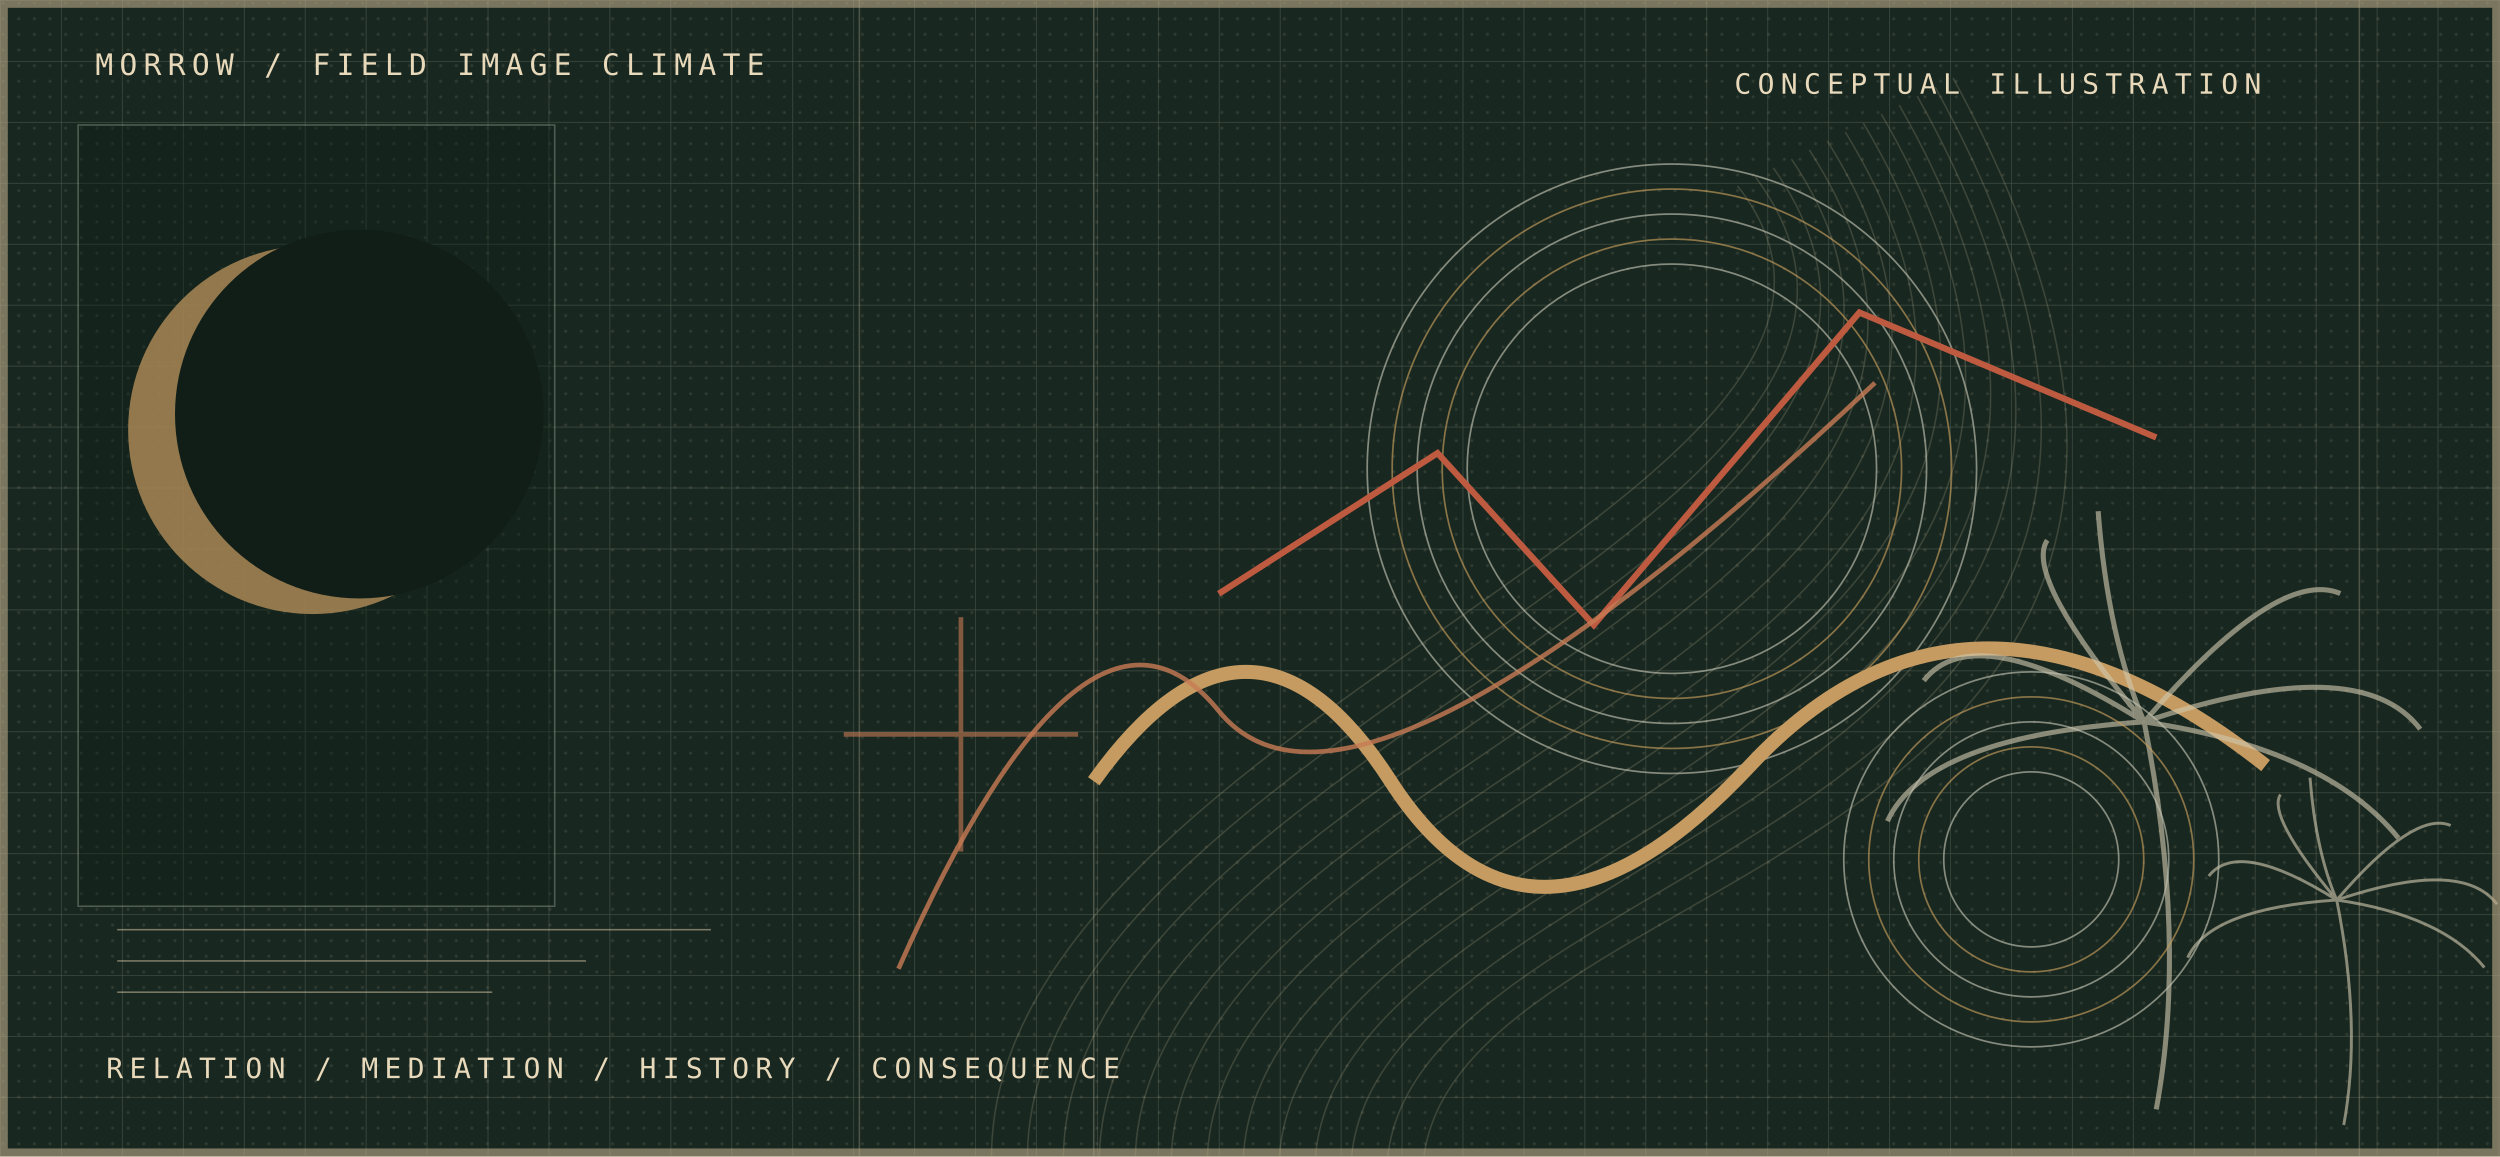
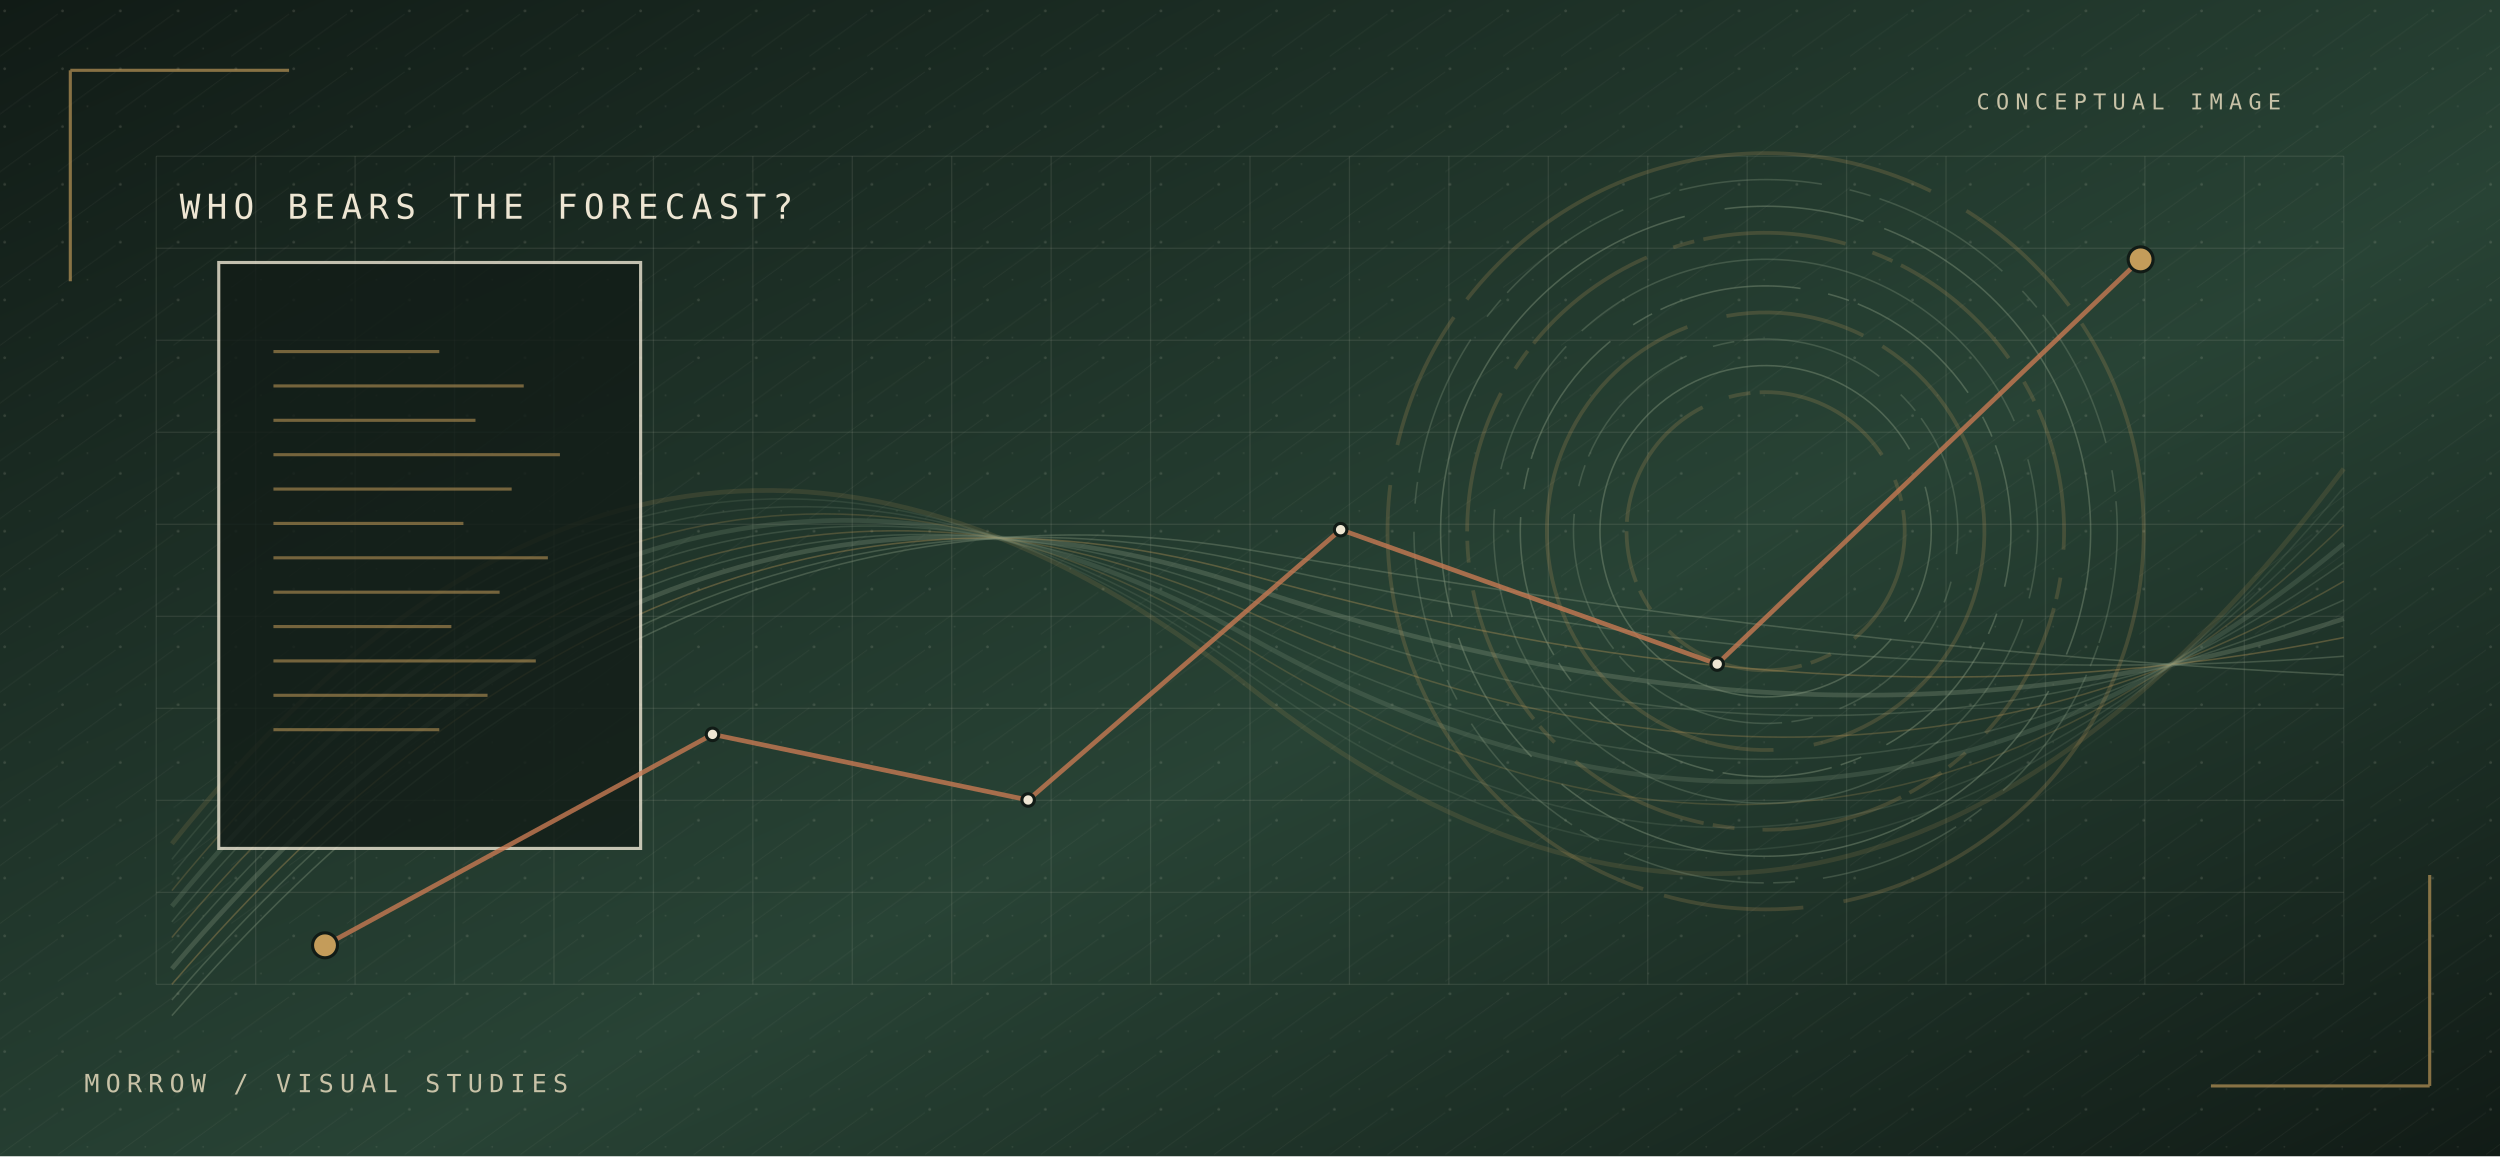
- <svg xmlns="http://www.w3.org/2000/svg" width="1600" height="740" viewBox="0 0 1600 740" role="img" aria-label="risk / energy / time conceptual collage">
+ <svg xmlns="http://www.w3.org/2000/svg" width="1600" height="740" viewBox="0 0 1600 740" role="img" aria-labelledby="name note">
  <defs>
-     <pattern id="grid" width="39" height="39" patternUnits="userSpaceOnUse">
-       <path d="M39 0H0V39" fill="none" stroke="#abaf98" stroke-width=".7" opacity=".35" />
+     <linearGradient id="ground" x1="0" y1="0" x2="1" y2="1">
+       <stop stop-color="#111b16" />
+       <stop offset=".58" stop-color="#284335" />
+       <stop offset="1" stop-color="#111b16" />
+     </linearGradient>
+     <linearGradient id="copper" x1="0" y1="0" x2="1" y2="1">
+       <stop stop-color="#e7b87c" />
+       <stop offset=".56" stop-color="#a85438" />
+       <stop offset="1" stop-color="#c5935b" />
+     </linearGradient>
+     <pattern id="grain" patternUnits="userSpaceOnUse" width="37" height="37">
+       <circle cx="3" cy="7" r=".9" fill="#eee6d3" opacity=".22" />
+       <circle cx="19" cy="31" r=".6" fill="#eee6d3" opacity=".15" />
+       <path d="M0 36L37 9" stroke="#eee6d3" stroke-width=".5" opacity=".09" />
    </pattern>
-     <pattern id="dot" width="10" height="10" patternUnits="userSpaceOnUse">
-       <circle cx="2" cy="2" r="1" fill="#e6d4b2" opacity=".12" />
-     </pattern>
+     <filter id="soft" x="-35%" y="-35%" width="170%" height="170%">
+       <feGaussianBlur stdDeviation="23" />
+     </filter>
  </defs>
-   <rect width="1600" height="740" fill="#182720" />
-   <rect width="1600" height="740" fill="url(#grid)" />
-   <rect width="1600" height="740" fill="url(#dot)" />
-   <path d="M550 0V740M700 0V740M1510 0V740" stroke="#eadab7" stroke-width="1" opacity=".25" />
-   <path d="M 920 800 C 820 540,1550 600,1250 50" stroke="#e1d3aa" stroke-width="1" fill="none" opacity=".18" />
-   <path d="M 897 800 C 797 535.4,1527 577,1238.5 55.75" stroke="#e1d3aa" stroke-width="1" fill="none" opacity=".18" />
-   <path d="M 874 800 C 774 530.8,1504 554,1227 61.5" stroke="#e1d3aa" stroke-width="1" fill="none" opacity=".18" />
-   <path d="M 851 800 C 751 526.2,1481 531,1215.5 67.25" stroke="#e1d3aa" stroke-width="1" fill="none" opacity=".18" />
-   <path d="M 828 800 C 728 521.6,1458 508,1204 73" stroke="#e1d3aa" stroke-width="1" fill="none" opacity=".18" />
-   <path d="M 805 800 C 705 517,1435 485,1192.5 78.75" stroke="#e1d3aa" stroke-width="1" fill="none" opacity=".18" />
-   <path d="M 782 800 C 682 512.4,1412 462,1181 84.5" stroke="#e1d3aa" stroke-width="1" fill="none" opacity=".18" />
-   <path d="M 759 800 C 659 507.8,1389 439,1169.5 90.25" stroke="#e1d3aa" stroke-width="1" fill="none" opacity=".18" />
-   <path d="M 736 800 C 636 503.2,1366 416,1158 96" stroke="#e1d3aa" stroke-width="1" fill="none" opacity=".18" />
-   <path d="M 713 800 C 613 498.6,1343 393,1146.5 101.75" stroke="#e1d3aa" stroke-width="1" fill="none" opacity=".18" />
-   <path d="M 690 800 C 590 494,1320 370,1135 107.5" stroke="#e1d3aa" stroke-width="1" fill="none" opacity=".18" />
-   <path d="M 667 800 C 567 489.4,1297 347,1123.5 113.25" stroke="#e1d3aa" stroke-width="1" fill="none" opacity=".18" />
-   <path d="M 644 800 C 544 484.8,1274 324,1112 119" stroke="#e1d3aa" stroke-width="1" fill="none" opacity=".18" />
-   <rect x="50" y="80" width="305" height="500" stroke="#a3af99" fill="#102017" opacity=".4" />
-   <circle cx="200" cy="275" r="118" fill="#ac8955" opacity=".83" />
-   <circle cx="230" cy="265" r="118" fill="#111e17" />
-   <path d="M75 595h380M75 615h300M75 635h240" stroke="#e0cdaa" opacity=".5" />
-   <g>
-     <circle cx="1070" cy="300" r="195" fill="none" stroke="#c0c1b0" stroke-width="1.1" opacity=".65" />
-     <circle cx="1070" cy="300" r="179" fill="none" stroke="#c49c5a" stroke-width="1.1" opacity=".65" />
-     <circle cx="1070" cy="300" r="163" fill="none" stroke="#c0c1b0" stroke-width="1.1" opacity=".65" />
-     <circle cx="1070" cy="300" r="147" fill="none" stroke="#c49c5a" stroke-width="1.1" opacity=".65" />
-     <circle cx="1070" cy="300" r="131" fill="none" stroke="#c0c1b0" stroke-width="1.1" opacity=".65" />
-     <path d="M700 500Q800 360 890 500T1120 490T1450 490" stroke="#c69b61" stroke-width="9" fill="none" />
-     <path d="M780 380L920 290L1020 400L1190 200L1380 280" fill="none" stroke="#bd5a40" stroke-width="4" />
-   </g>
-   <g transform="translate(1380 710) scale(1.55)" stroke="#cfc7ac" stroke-width="2.1" fill="none" opacity=".62">
-     <path d="M0 0 Q13 -70 -5 -160" />
-     <path d="M-5 -160 Q-75 -204 -96 -177 M-5 -160 Q-55 -220 -45 -235 M-5 -160 Q50 -224 76 -213 M-5 -160 Q84 -190 109 -157 M-5 -160 Q-20 -195 -24 -247" />
-     <path d="M-5 -160 Q-95 -154 -111 -119 M-5 -160 Q70 -149 100 -112" />
-   </g>
-   <g transform="translate(1500 720) scale(0.9)" stroke="#cfc7ac" stroke-width="2.1" fill="none" opacity=".62">
-     <path d="M0 0 Q13 -70 -5 -160" />
-     <path d="M-5 -160 Q-75 -204 -96 -177 M-5 -160 Q-55 -220 -45 -235 M-5 -160 Q50 -224 76 -213 M-5 -160 Q84 -190 109 -157 M-5 -160 Q-20 -195 -24 -247" />
-     <path d="M-5 -160 Q-95 -154 -111 -119 M-5 -160 Q70 -149 100 -112" />
-   </g>
-   <circle cx="1300" cy="550" r="120" fill="none" stroke="#c0c1b0" stroke-width="1.1" opacity=".65" />
-   <circle cx="1300" cy="550" r="104" fill="none" stroke="#c49c5a" stroke-width="1.1" opacity=".65" />
-   <circle cx="1300" cy="550" r="88" fill="none" stroke="#c0c1b0" stroke-width="1.1" opacity=".65" />
-   <circle cx="1300" cy="550" r="72" fill="none" stroke="#c49c5a" stroke-width="1.1" opacity=".65" />
-   <circle cx="1300" cy="550" r="56" fill="none" stroke="#c0c1b0" stroke-width="1.1" opacity=".65" />
-   <g fill="none" stroke="#c77a54" stroke-width="3">
-     <path d="M575 620Q695 350 780 455T1200 245" opacity=".8" />
-     <path d="M540 470h150m-75-75v150" opacity=".6" />
-   </g>
-   <g font-family="monospace" letter-spacing="4" fill="#e8d9bb">
-     <text x="61" y="48" font-size="19">MORROW   /   FIELD IMAGE CLIMATE</text>
-     <text x="68" y="690" font-size="18">RELATION   /   MEDIATION   /   HISTORY   /   CONSEQUENCE</text>
-     <text x="1110" y="60" font-size="18">CONCEPTUAL ILLUSTRATION</text>
-   </g>
-   <rect x="0" y="0" width="1600" height="740" fill="none" stroke="#bba987" stroke-width="10" opacity=".6" />
+   <rect width="1600" height="740" fill="url(#ground)" />
+   <rect width="1600" height="740" fill="url(#grain)" opacity=".6" />
+   <path d="M45 45h140M45 45v135 M1555 695h-140M1555 695v-135" fill="none" stroke="#c49c5a" stroke-width="2" opacity=".65" />
+   <path d="M100 100v530" stroke="#eee6d3" stroke-width=".8" opacity=".1" />
+   <path d="M163.636 100v530" stroke="#eee6d3" stroke-width=".8" opacity=".1" />
+   <path d="M227.273 100v530" stroke="#eee6d3" stroke-width=".8" opacity=".1" />
+   <path d="M290.909 100v530" stroke="#eee6d3" stroke-width=".8" opacity=".1" />
+   <path d="M354.545 100v530" stroke="#eee6d3" stroke-width=".8" opacity=".1" />
+   <path d="M418.182 100v530" stroke="#eee6d3" stroke-width=".8" opacity=".1" />
+   <path d="M481.818 100v530" stroke="#eee6d3" stroke-width=".8" opacity=".1" />
+   <path d="M545.455 100v530" stroke="#eee6d3" stroke-width=".8" opacity=".1" />
+   <path d="M609.091 100v530" stroke="#eee6d3" stroke-width=".8" opacity=".1" />
+   <path d="M672.727 100v530" stroke="#eee6d3" stroke-width=".8" opacity=".1" />
+   <path d="M736.364 100v530" stroke="#eee6d3" stroke-width=".8" opacity=".1" />
+   <path d="M800 100v530" stroke="#eee6d3" stroke-width=".8" opacity=".1" />
+   <path d="M863.636 100v530" stroke="#eee6d3" stroke-width=".8" opacity=".1" />
+   <path d="M927.273 100v530" stroke="#eee6d3" stroke-width=".8" opacity=".1" />
+   <path d="M990.909 100v530" stroke="#eee6d3" stroke-width=".8" opacity=".1" />
+   <path d="M1054.545 100v530" stroke="#eee6d3" stroke-width=".8" opacity=".1" />
+   <path d="M1118.182 100v530" stroke="#eee6d3" stroke-width=".8" opacity=".1" />
+   <path d="M1181.818 100v530" stroke="#eee6d3" stroke-width=".8" opacity=".1" />
+   <path d="M1245.455 100v530" stroke="#eee6d3" stroke-width=".8" opacity=".1" />
+   <path d="M1309.091 100v530" stroke="#eee6d3" stroke-width=".8" opacity=".1" />
+   <path d="M1372.727 100v530" stroke="#eee6d3" stroke-width=".8" opacity=".1" />
+   <path d="M1436.364 100v530" stroke="#eee6d3" stroke-width=".8" opacity=".1" />
+   <path d="M1500 100v530" stroke="#eee6d3" stroke-width=".8" opacity=".1" />
+   <path d="M100 100h1400" stroke="#eee6d3" stroke-width=".8" opacity=".1" />
+   <path d="M100 158.889h1400" stroke="#eee6d3" stroke-width=".8" opacity=".1" />
+   <path d="M100 217.778h1400" stroke="#eee6d3" stroke-width=".8" opacity=".1" />
+   <path d="M100 276.667h1400" stroke="#eee6d3" stroke-width=".8" opacity=".1" />
+   <path d="M100 335.556h1400" stroke="#eee6d3" stroke-width=".8" opacity=".1" />
+   <path d="M100 394.444h1400" stroke="#eee6d3" stroke-width=".8" opacity=".1" />
+   <path d="M100 453.333h1400" stroke="#eee6d3" stroke-width=".8" opacity=".1" />
+   <path d="M100 512.222h1400" stroke="#eee6d3" stroke-width=".8" opacity=".1" />
+   <path d="M100 571.111h1400" stroke="#eee6d3" stroke-width=".8" opacity=".1" />
+   <path d="M100 630h1400" stroke="#eee6d3" stroke-width=".8" opacity=".1" />
+   <path d="M110 540Q425 145 800 440T1500 300" stroke="#c49c5a" stroke-width="3" opacity="0.15" fill="none" />
+   <path d="M110 550Q425 158 800 432T1500 312" stroke="#81947b" stroke-width="1" opacity="0.172" fill="none" />
+   <path d="M110 560Q425 171 800 424T1500 324" stroke="#81947b" stroke-width="1" opacity="0.194" fill="none" />
+   <path d="M110 570Q425 184 800 416T1500 336" stroke="#c49c5a" stroke-width="1" opacity="0.216" fill="none" />
+   <path d="M110 580Q425 197 800 408T1500 348" stroke="#81947b" stroke-width="3" opacity="0.238" fill="none" />
+   <path d="M110 590Q425 210 800 400T1500 360" stroke="#81947b" stroke-width="1" opacity="0.26" fill="none" />
+   <path d="M110 600Q425 223 800 392T1500 372" stroke="#c49c5a" stroke-width="1" opacity="0.282" fill="none" />
+   <path d="M110 610Q425 236 800 384T1500 384" stroke="#81947b" stroke-width="1" opacity="0.304" fill="none" />
+   <path d="M110 620Q425 249 800 376T1500 396" stroke="#81947b" stroke-width="3" opacity="0.326" fill="none" />
+   <path d="M110 630Q425 262 800 368T1500 408" stroke="#c49c5a" stroke-width="1" opacity="0.348" fill="none" />
+   <path d="M110 640Q425 275 800 360T1500 420" stroke="#81947b" stroke-width="1" opacity="0.37" fill="none" />
+   <path d="M110 650Q425 288 800 352T1500 432" stroke="#81947b" stroke-width="1" opacity="0.392" fill="none" />
+   <rect x="140" y="168" width="270" height="375" fill="#111b16" opacity=".8" stroke="#eee6d3" stroke-width="2" />
+   <path d="M175 225h106.15" stroke="#c49c5a" stroke-width="2" opacity="0.55" />
+   <path d="M175 247h160.19" stroke="#c49c5a" stroke-width="2" opacity="0.55" />
+   <path d="M175 269h129.31" stroke="#c49c5a" stroke-width="2" opacity="0.55" />
+   <path d="M175 291h183.35" stroke="#c49c5a" stroke-width="2" opacity="0.55" />
+   <path d="M175 313h152.47" stroke="#c49c5a" stroke-width="2" opacity="0.55" />
+   <path d="M175 335h121.59" stroke="#c49c5a" stroke-width="2" opacity="0.55" />
+   <path d="M175 357h175.63" stroke="#c49c5a" stroke-width="2" opacity="0.55" />
+   <path d="M175 379h144.75" stroke="#c49c5a" stroke-width="2" opacity="0.55" />
+   <path d="M175 401h113.87" stroke="#c49c5a" stroke-width="2" opacity="0.55" />
+   <path d="M175 423h167.91" stroke="#c49c5a" stroke-width="2" opacity="0.55" />
+   <path d="M175 445h137.03" stroke="#c49c5a" stroke-width="2" opacity="0.55" />
+   <path d="M175 467h106.15" stroke="#c49c5a" stroke-width="2" opacity="0.55" />
+   <circle cx="1130" cy="340" r="242" stroke="#c49c5a" fill="none" stroke-width="2.4" opacity="0.21" stroke-dasharray="330 26 90 14" transform="rotate(0 1130 340)" />
+   <circle cx="1130" cy="340" r="225" stroke="#81947b" fill="none" stroke-width="1" opacity="0.33" stroke-dasharray="14 6 92 18" transform="rotate(19 1130 340)" />
+   <circle cx="1130" cy="340" r="208" stroke="#81947b" fill="none" stroke-width="1" opacity="0.45" stroke-dasharray="330 26 90 14" transform="rotate(38 1130 340)" />
+   <circle cx="1130" cy="340" r="191" stroke="#c49c5a" fill="none" stroke-width="2.4" opacity="0.21" stroke-dasharray="14 6 92 18" transform="rotate(57 1130 340)" />
+   <circle cx="1130" cy="340" r="174" stroke="#81947b" fill="none" stroke-width="1" opacity="0.33" stroke-dasharray="330 26 90 14" transform="rotate(76 1130 340)" />
+   <circle cx="1130" cy="340" r="157" stroke="#81947b" fill="none" stroke-width="1" opacity="0.45" stroke-dasharray="14 6 92 18" transform="rotate(95 1130 340)" />
+   <circle cx="1130" cy="340" r="140" stroke="#c49c5a" fill="none" stroke-width="2.4" opacity="0.21" stroke-dasharray="330 26 90 14" transform="rotate(114 1130 340)" />
+   <circle cx="1130" cy="340" r="123" stroke="#81947b" fill="none" stroke-width="1" opacity="0.33" stroke-dasharray="14 6 92 18" transform="rotate(133 1130 340)" />
+   <circle cx="1130" cy="340" r="106" stroke="#81947b" fill="none" stroke-width="1" opacity="0.45" stroke-dasharray="330 26 90 14" transform="rotate(152 1130 340)" />
+   <circle cx="1130" cy="340" r="89" stroke="#c49c5a" fill="none" stroke-width="2.4" opacity="0.21" stroke-dasharray="14 6 92 18" transform="rotate(171 1130 340)" />
+   <path d="M208 605 L456 470 L658 512 L858 339 L1099 425 L1370 166" stroke="#c77952" stroke-width="3" opacity=".8" fill="none" stroke-linecap="round" stroke-linejoin="round" />
+   <circle cx="208" cy="605" r="8" fill="#c49c5a" stroke="#111b16" stroke-width="2" />
+   <circle cx="456" cy="470" r="4" fill="#eee6d3" stroke="#111b16" stroke-width="2" />
+   <circle cx="658" cy="512" r="4" fill="#eee6d3" stroke="#111b16" stroke-width="2" />
+   <circle cx="858" cy="339" r="4" fill="#eee6d3" stroke="#111b16" stroke-width="2" />
+   <circle cx="1099" cy="425" r="4" fill="#eee6d3" stroke="#111b16" stroke-width="2" />
+   <circle cx="1370" cy="166" r="8" fill="#c49c5a" stroke="#111b16" stroke-width="2" />
+   <text x="115" y="140" fill="#eee6d3" font-size="22" font-family="ui-monospace,monospace" letter-spacing="4">WHO BEARS THE FORECAST?</text>
+   <text x="54" y="699" fill="#c8c2a7" font-size="16" font-family="ui-monospace,monospace" letter-spacing="4">MORROW  /  VISUAL STUDIES</text>
+   <text x="1265" y="70" fill="#c8c2a7" font-size="14" font-family="ui-monospace,monospace" letter-spacing="4">CONCEPTUAL IMAGE</text>
</svg>
